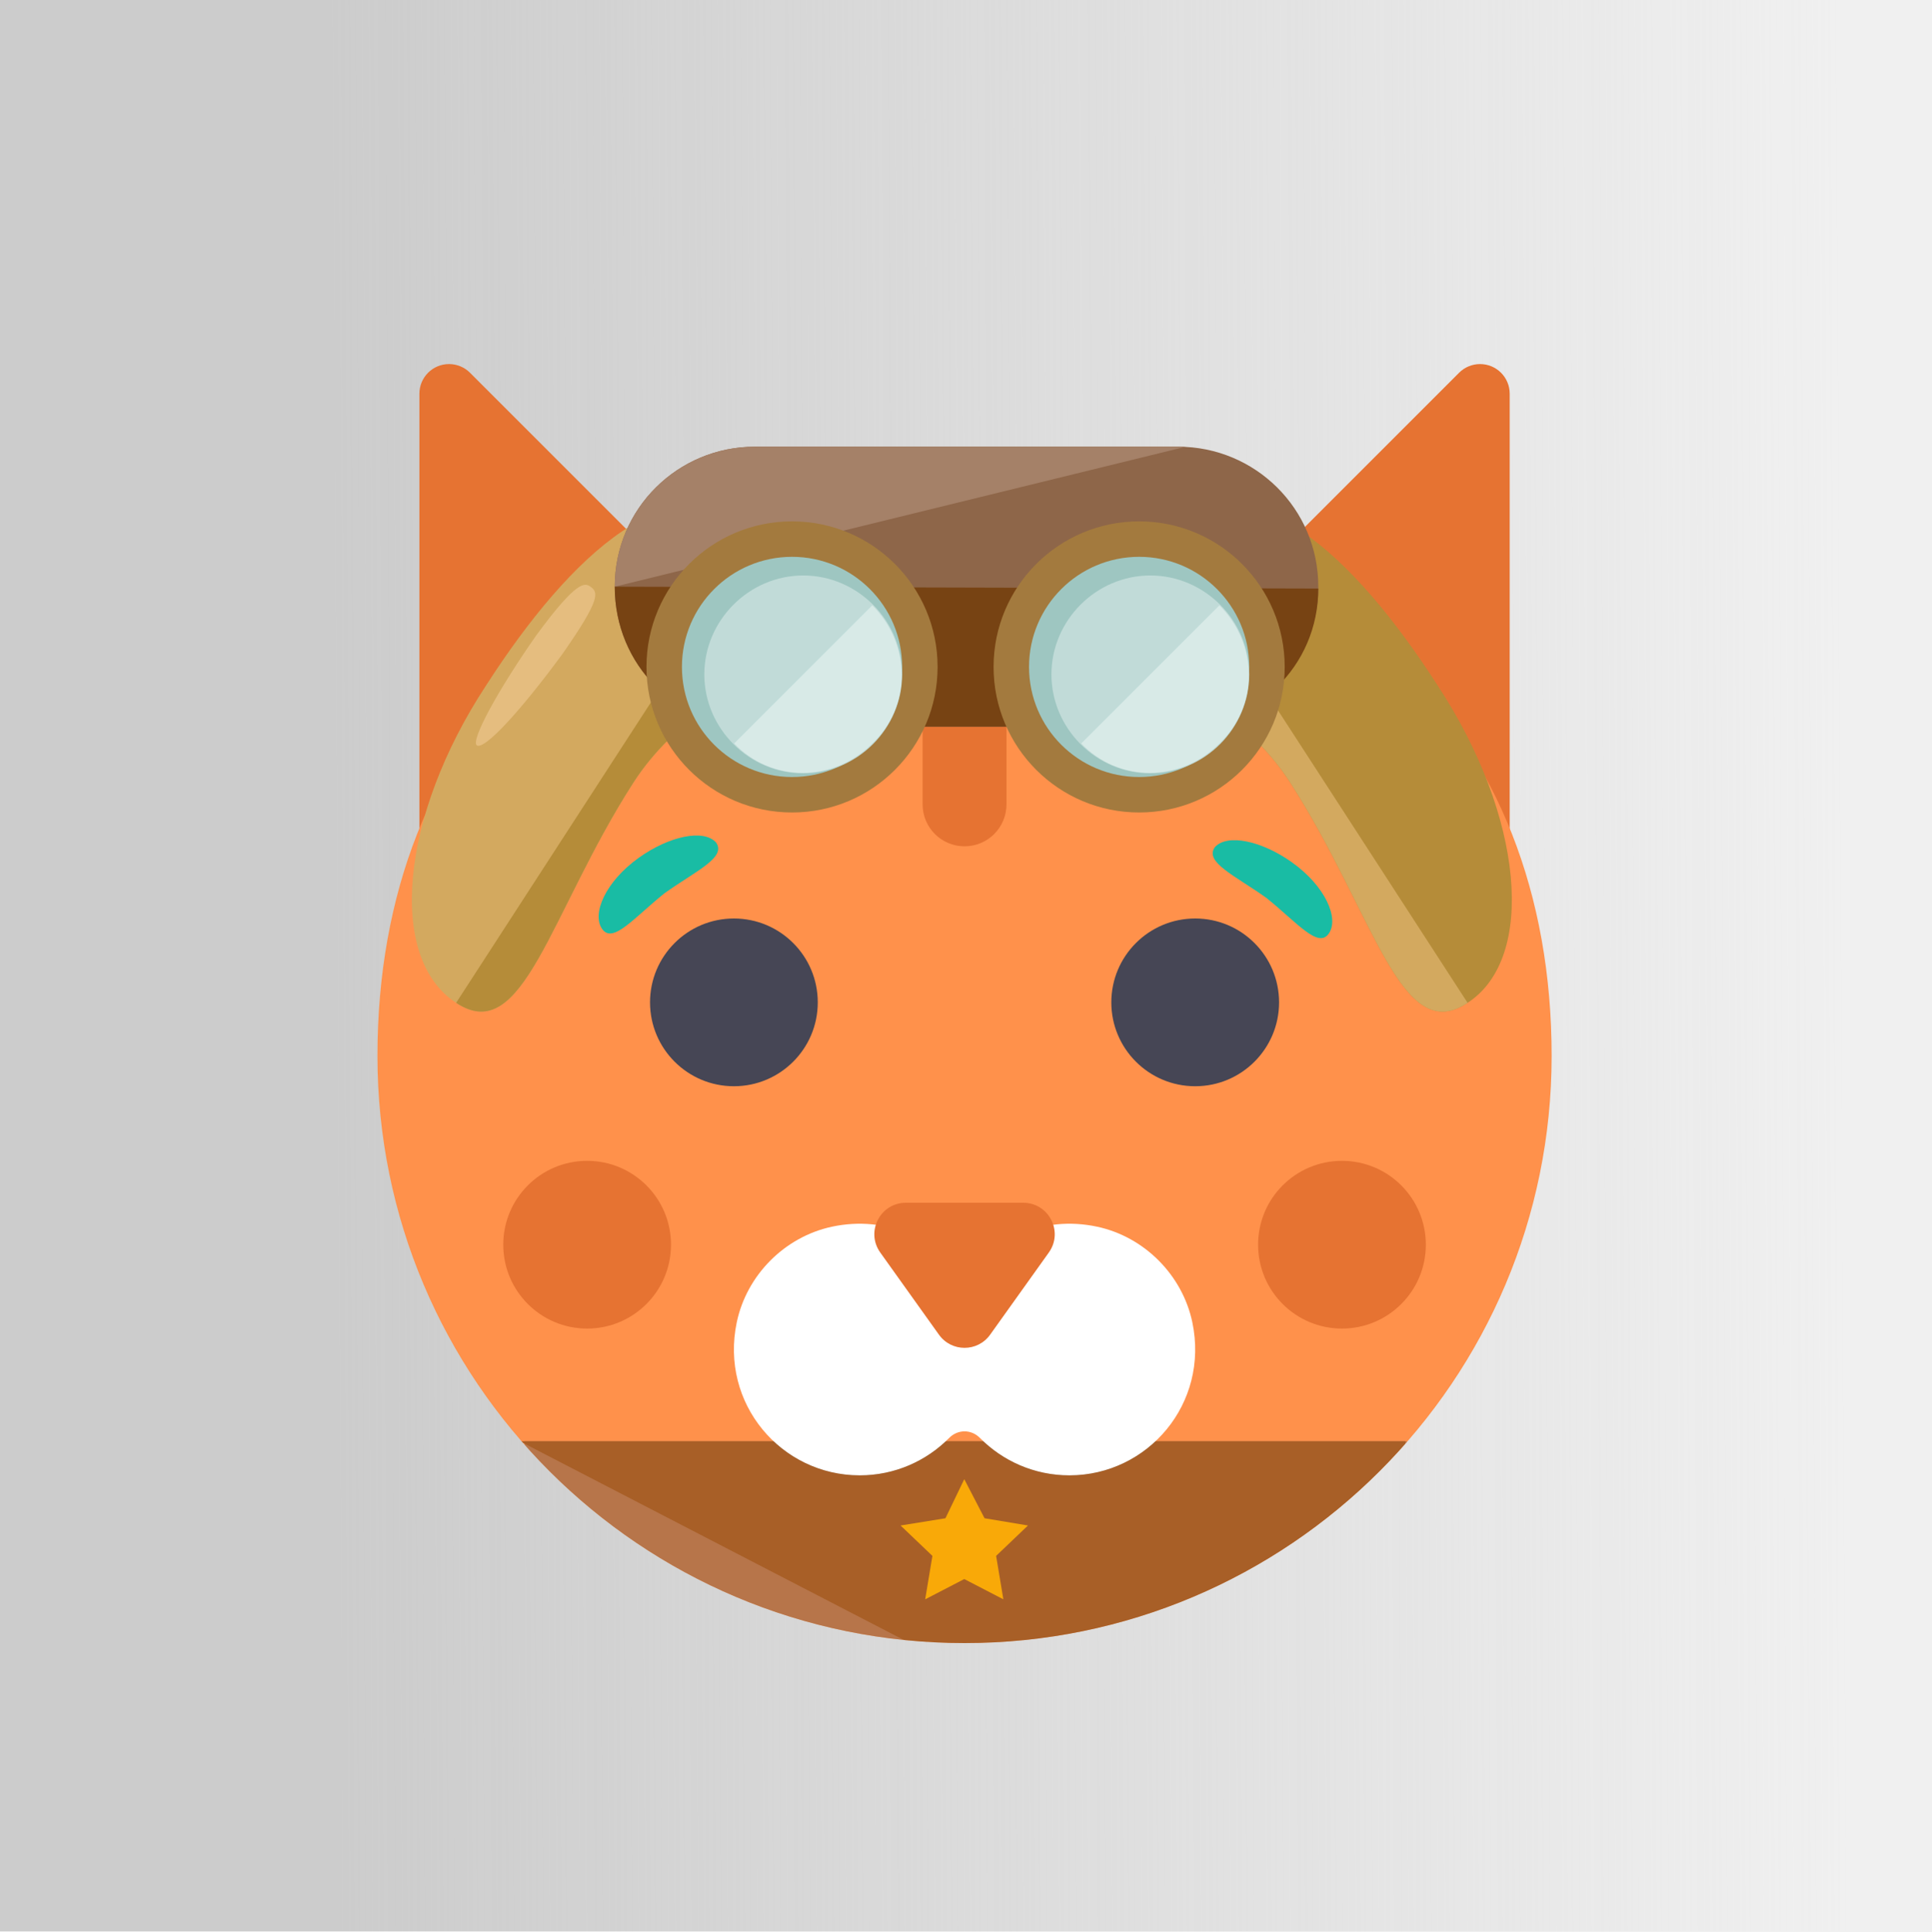
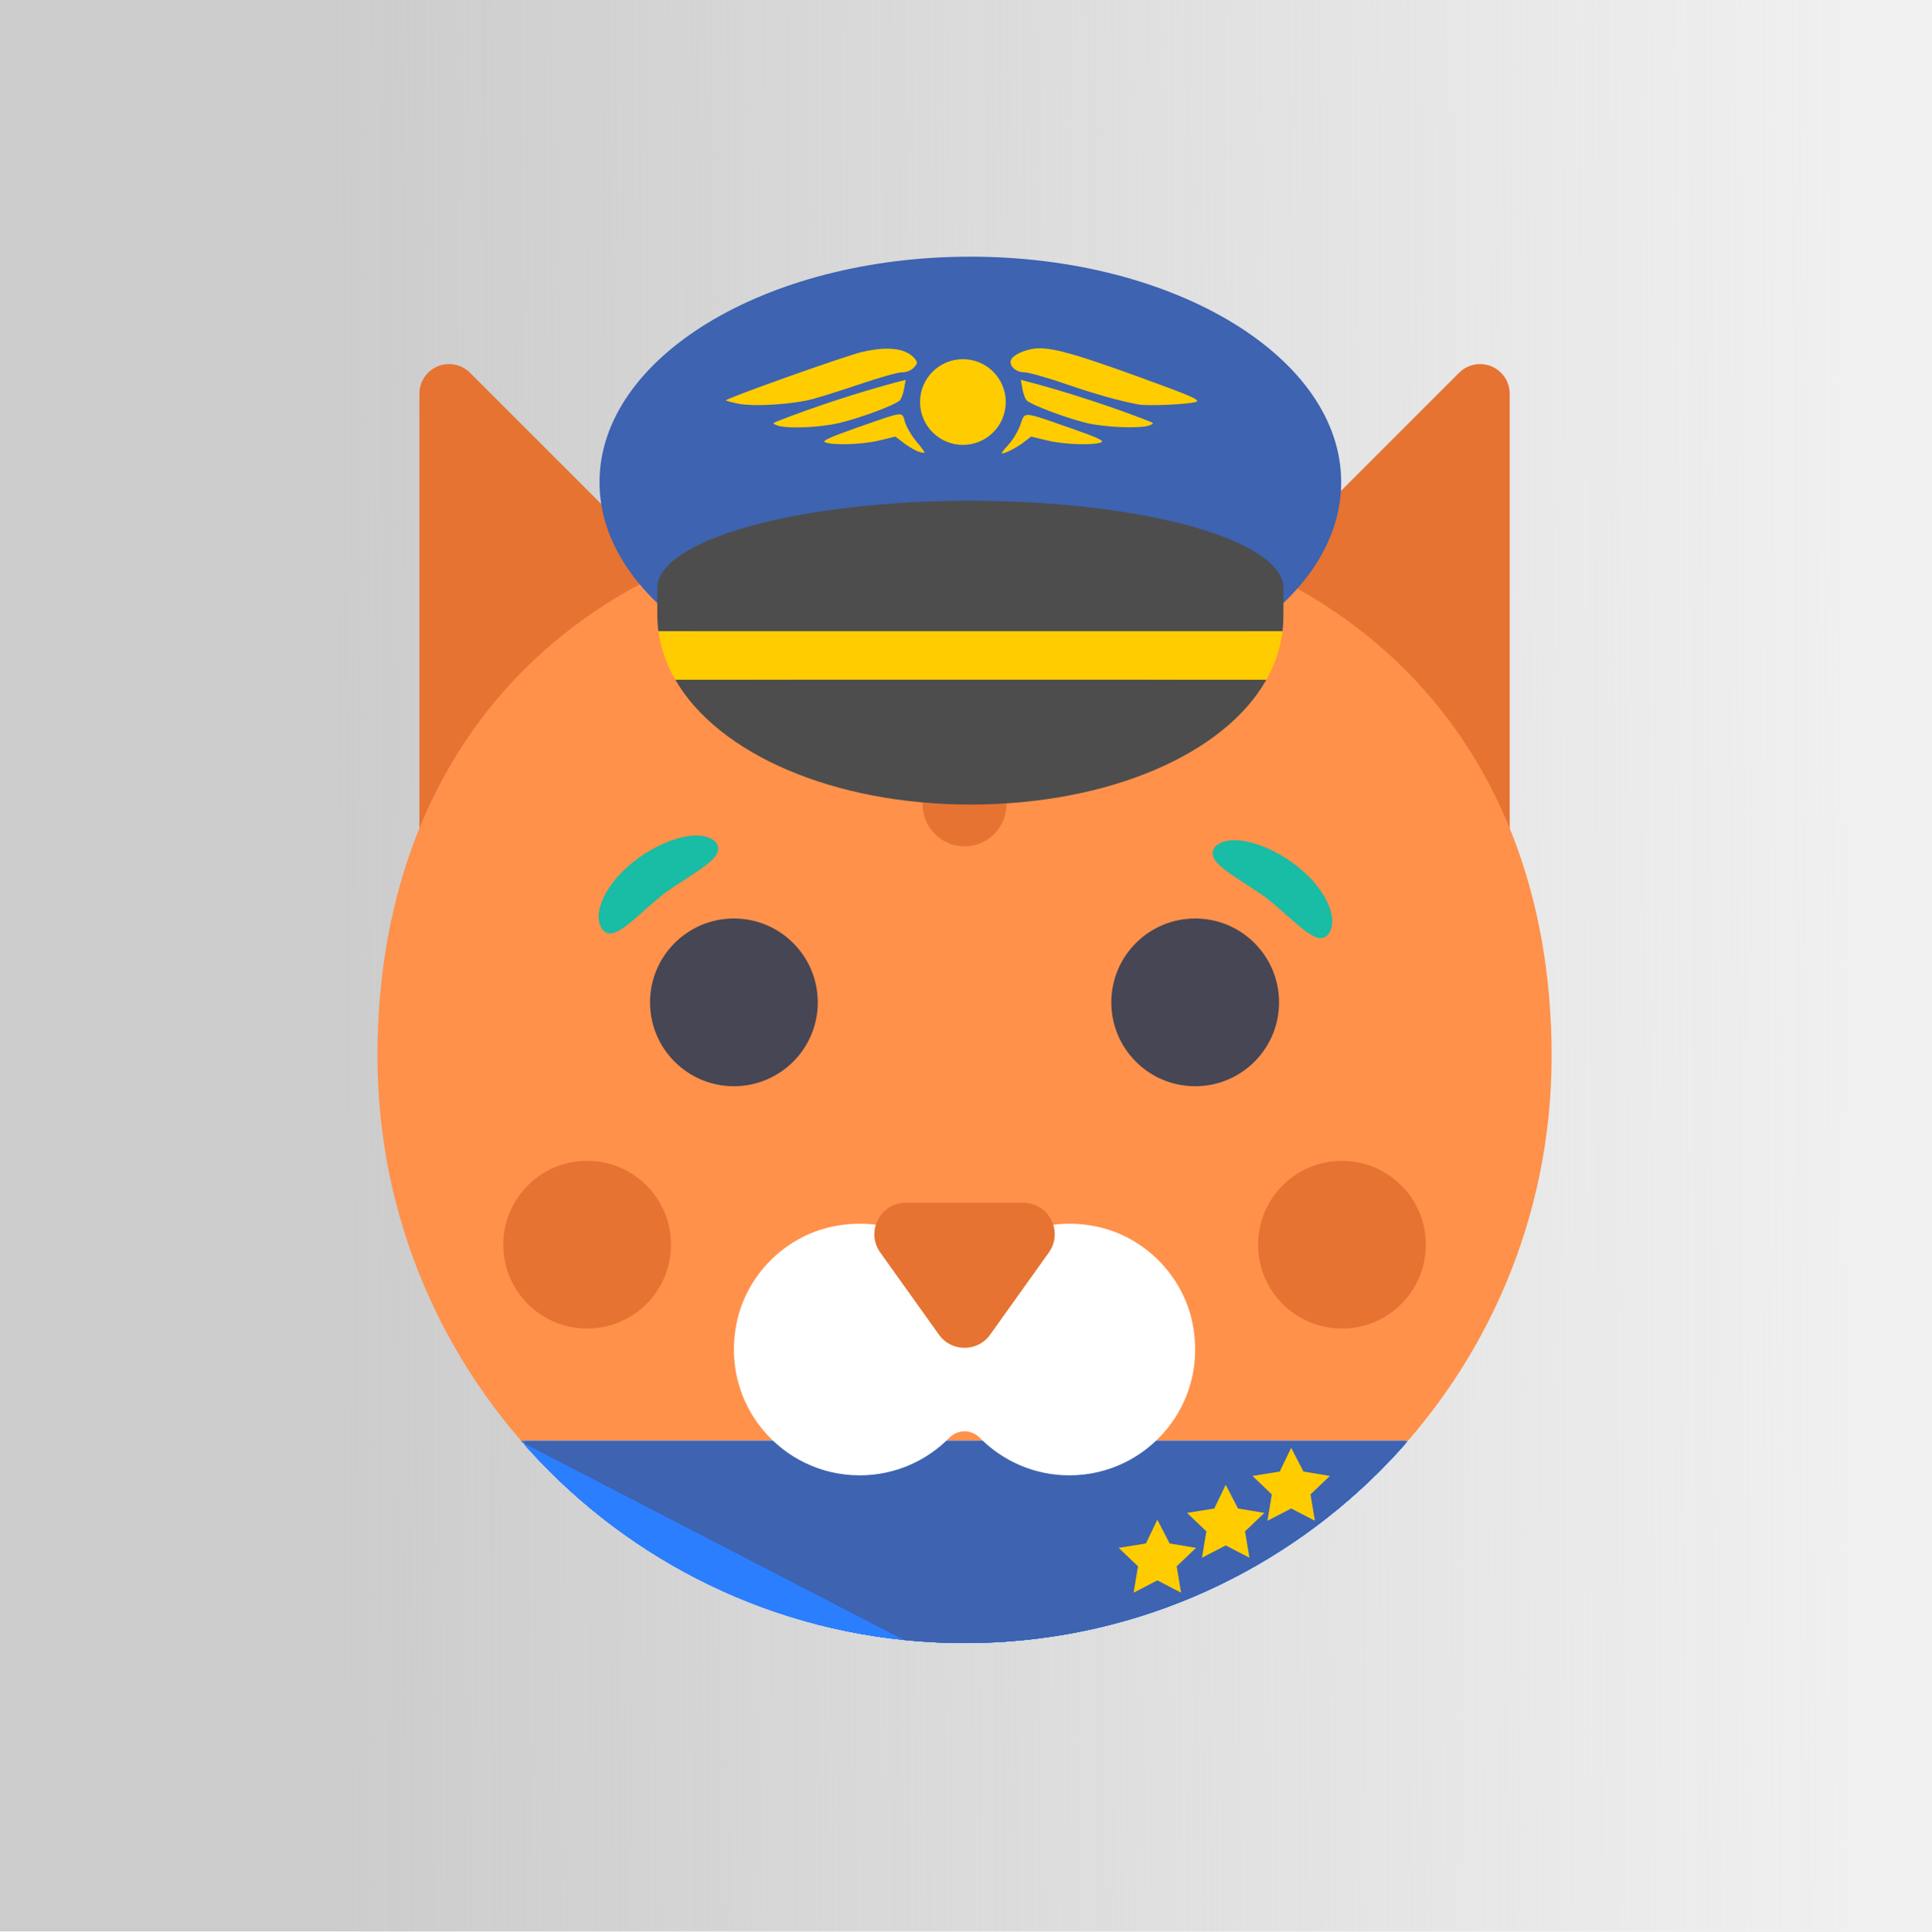
<svg xmlns="http://www.w3.org/2000/svg" xmlns:xlink="http://www.w3.org/1999/xlink" version="1.1" id="Layer_1" x="0px" y="0px" viewBox="0 0 580 580" xml:space="preserve" width="580" height="580">
  <defs id="defs4245">
    <linearGradient id="linearGradient5036">
      <stop style="stop-color:#cccccc;stop-opacity:1;" offset="0" id="stop5032" />
      <stop style="stop-color:#cccccc;stop-opacity:0;" offset="1" id="stop5034" />
    </linearGradient>
    <mask maskUnits="userSpaceOnUse" id="mask4664">
      <g transform="matrix(1.018811,0,0,1.488143,-12.0055,-256.0542)" id="g4726">
        <g id="g4670">
          <path style="fill:#e67332" d="M 37.77,235.016 V 11.87 C 37.77,5.314 43.085,0 49.641,0 v 0 c 3.149,0 6.167,1.251 8.393,3.477 l 101.441,101.441 z" id="path4666" />
          <path style="fill:#e67332" d="M 474.229,235.016 V 11.87 C 474.229,5.314 468.914,0 462.359,0 v 0 c -3.149,0 -6.167,1.251 -8.393,3.477 L 352.525,104.918 Z" id="path4668" />
        </g>
        <path style="fill:#ff914b" d="M 491.016,276.984 C 491.016,406.78 385.796,512 256,512 126.204,512 20.984,406.779 20.984,276.984 20.984,147.189 107.662,58.754 256,58.754 c 148.338,0 235.016,88.433 235.016,218.23 z" id="path4672" />
        <path style="fill:#ffffff" d="m 309.115,345.328 c -21.997,-4.719 -42.222,4.946 -53.115,21.348 -10.893,-16.402 -31.118,-26.067 -53.115,-21.348 -18.884,4.051 -34.105,19.356 -38.068,38.258 -6.831,32.576 17.841,61.266 49.216,61.266 14.021,0 26.694,-5.736 35.821,-14.984 3.452,-3.498 8.839,-3.498 12.291,0 9.127,9.247 21.801,14.984 35.822,14.984 31.374,0 56.047,-28.69 49.216,-61.265 -3.965,-18.902 -19.185,-34.208 -38.068,-38.259 z" id="path4674" />
        <g id="g4688">
          <path style="fill:#e67332" d="m 222.257,355.646 23.497,32.896 c 5.021,7.03 15.469,7.03 20.49,0 l 23.497,-32.896 c 5.952,-8.333 -0.004,-19.908 -10.245,-19.908 h -46.995 c -10.239,0 -16.196,11.574 -10.244,19.908 z" id="path4676" />
          <path style="fill:#e67332" d="m 306.361,62.483 v 71.812 c 0,9.271 7.516,16.787 16.787,16.787 9.271,0 16.787,-7.516 16.787,-16.787 V 69.762 c -10.689,-3.037 -21.874,-5.487 -33.574,-7.279 z" id="path4678" />
          <path style="fill:#e67332" d="m 256,58.754 c -5.698,0 -11.272,0.175 -16.787,0.433 v 117.075 c 0,9.271 7.516,16.787 16.787,16.787 9.271,0 16.787,-7.516 16.787,-16.787 V 59.187 C 267.272,58.929 261.697,58.754 256,58.754 Z" id="path4680" />
          <path style="fill:#e67332" d="m 172.066,69.762 v 64.533 c 0,9.271 7.516,16.787 16.787,16.787 9.271,0 16.787,-7.516 16.787,-16.787 V 62.483 c -11.702,1.792 -22.887,4.242 -33.574,7.279 z" id="path4682" />
          <circle style="fill:#e67332" cx="104.918" cy="352.525" r="33.574" id="circle4684" />
          <circle style="fill:#e67332" cx="407.082" cy="352.525" r="33.574" id="circle4686" />
        </g>
        <g transform="translate(0,-13.07305)" id="g4694">
          <circle style="fill:#464655" cx="348.328" cy="268.59" r="33.574" id="circle4690" />
          <circle style="fill:#464655" cx="163.672" cy="268.59" r="33.574" id="circle4692" />
        </g>
        <g id="g4696" />
        <g id="g4698" />
        <g id="g4700" />
        <g id="g4702" />
        <g id="g4704" />
        <g id="g4706" />
        <g id="g4708" />
        <g id="g4710" />
        <g id="g4712" />
        <g id="g4714" />
        <g id="g4716" />
        <g id="g4718" />
        <g id="g4720" />
        <g id="g4722" />
        <g id="g4724" />
      </g>
    </mask>
    <linearGradient xlink:href="#linearGradient5036" id="linearGradient5038" x1="101.677" y1="516.602" x2="555.035" y2="514.209" gradientUnits="userSpaceOnUse" />
+     <filter style="color-interpolation-filters:sRGB;" id="filter5197">
+       <feConvolveMatrix order="3 3" kernelMatrix="0 -0.15 0 -0.15 1.6 -0.15 0 -0.15 0" divisor="1" in="SourceGraphic" targetX="1" targetY="1" id="feConvolveMatrix5199" result="fbSourceGraphic" />
+       <feColorMatrix result="fbSourceGraphicAlpha" in="fbSourceGraphic" values="0 0 0 -1 0 0 0 0 -1 0 0 0 0 -1 0 0 0 0 1 0" id="feColorMatrix5213" />
+       <feColorMatrix id="feColorMatrix5215" values="0.3 0 0 0 0 0 0.3 0 0 0 0 0 0.3 0 0 0 0 0 1 0" in="fbSourceGraphic" result="fbSourceGraphic" />
+       <feColorMatrix result="fbSourceGraphicAlpha" in="fbSourceGraphic" values="0 0 0 -1 0 0 0 0 -1 0 0 0 0 -1 0 0 0 0 1 0" id="feColorMatrix5237" />
+       <feConvolveMatrix id="feConvolveMatrix5239" in="fbSourceGraphic" kernelMatrix="0 1 0 1 -4 1 0 1 0" order="3 3" bias="0" divisor="0.019" targetX="1" targetY="1" preserveAlpha="true" result="convolve" />
+     </filter>
+     <clipPath clipPathUnits="userSpaceOnUse" id="clipPath5309">
+       <path style="fill:#0055d4;stroke-width:0.776" d="m 289.1,501.673 c 79.515,0 131.611,-31.286 132.982,-68.829 l -265.965,0" id="path5311" />
+     </clipPath>
  </defs>
  <rect id="rect5030" width="580" height="580" x="0" y="2.6645353e-14" style="fill:url(#linearGradient5038);stroke-width:0.99;fill-opacity:1" />
-   <g id="g4999" transform="matrix(0.7005707,0,0,0.7005707,115.1299,162.1841)">
-     <g transform="matrix(1.070906,0,0,1.070906,-24.99771,-75.43256)" id="g4401">
-       <path id="path4397" d="M 37.77,235.016 V 11.87 C 37.77,5.314 43.085,0 49.641,0 v 0 c 3.149,0 6.167,1.251 8.393,3.477 l 101.441,101.441 z" style="fill:#e67332" />
-       <path id="path4399" d="M 474.229,235.016 V 11.87 C 474.229,5.314 468.914,0 462.359,0 v 0 c -3.149,0 -6.167,1.251 -8.393,3.477 L 352.525,104.918 Z" style="fill:#e67332" />
+   <g id="g4401" transform="matrix(0.7502451,0,0,0.7502451,97.61722,109.3382)">
+     <path style="fill:#e67332" d="m 37.77,235.016 0,-223.146 C 37.77,5.314 43.085,0 49.641,0 l 0,0 c 3.149,0 6.167,1.251 8.393,3.477 l 101.441,101.441 z" id="path4397" />
+     <path style="fill:#e67332" d="m 474.229,235.016 0,-223.146 C 474.229,5.314 468.914,0 462.359,0 l 0,0 c -3.149,0 -6.167,1.251 -8.393,3.477 L 352.525,104.918 Z" id="path4399" />
+   </g>
+   <path style="fill:#ff914b;stroke-width:1.071" d="m 466,317.144 c 0,97.379 -78.941,176.32 -176.32,176.32 -97.379,0 -176.32,-78.942 -176.32,-176.32 0,-97.378 65.03,-163.726 176.32,-163.726 111.29,0 176.32,66.346 176.32,163.726 z" id="path4403" />
+   <g id="g5506" style="fill:#2a7fff" transform="translate(0,-89.527)">
+     <g style="opacity:1;fill:#2a7fff;fill-opacity:1" id="g5072" transform="matrix(0.7363932,0,0,0.5041485,106.458,327.9542)" mask="url(#mask4664)">
+       <path id="path5074" d="m 69.298,385.634 c 1.862,74.468 71.986,136.526 179.965,136.526 107.979,0 178.104,-62.057 179.965,-136.526 z" style="fill:#2a7fff;fill-opacity:1;stroke-width:0.776" />
+       <path id="path5076" d="m 248.022,522.159 c 107.979,0 178.724,-62.057 180.586,-136.526 l -361.172,0" style="fill:#2a7fff;fill-opacity:1;stroke-width:0.776" />
    </g>
-     <path id="path4403" d="m 500.834,221.191 c 0,138.999 -112.681,251.68 -251.68,251.68 -138.999,0 -251.68,-112.682 -251.68,-251.68 0,-138.998 92.824,-233.704 251.68,-233.704 158.856,0 251.68,94.703 251.68,233.704 z" style="fill:#ff914b;stroke-width:1.071" />
-     <g mask="url(#mask4664)" transform="matrix(1.051133,0,0,0.7196255,-12.37833,108.8306)" id="g4600">
-       <path style="fill:#8e6649;stroke-width:0.776" d="m 69.298,385.634 c 1.862,74.468 71.986,136.526 179.965,136.526 107.979,0 178.104,-62.057 179.965,-136.526 z" id="path4162" />
-       <path style="fill:#774313;stroke-width:0.776" d="m 248.022,522.159 c 107.979,0 178.724,-62.057 180.586,-136.526 H 67.436" id="path4164" />
+     <g mask="url(#mask4664)" transform="matrix(0.7363932,0,0,0.5041485,106.458,327.9542)" id="g5440" style="opacity:1;fill:#2a7fff;fill-opacity:1">
+       <path style="fill:#2a7fff;fill-opacity:1;stroke-width:0.776" d="m 69.298,385.634 c 1.862,74.468 71.986,136.526 179.965,136.526 107.979,0 178.104,-62.057 179.965,-136.526 z" id="path5442" />
+       <path style="fill:#2a7fff;fill-opacity:1;stroke-width:0.776" d="m 248.022,522.159 c 107.979,0 178.724,-62.057 180.586,-136.526 l -361.172,0" id="path5444" />
    </g>
-     <path id="path4405" d="m 306.035,294.381 c -23.557,-5.054 -45.216,5.297 -56.881,22.862 -11.665,-17.565 -33.324,-27.915 -56.881,-22.862 -20.223,4.338 -36.523,20.728 -40.767,40.971 -7.315,34.886 19.106,65.61 52.706,65.61 15.015,0 28.587,-6.143 38.361,-16.046 3.697,-3.746 9.466,-3.746 13.162,0 9.774,9.903 23.347,16.046 38.362,16.046 33.599,0 60.021,-30.724 52.706,-65.609 -4.246,-20.242 -20.545,-36.634 -40.767,-40.972 z" style="fill:#ffffff;stroke-width:1.071" />
-     <g transform="matrix(1.070906,0,0,1.070906,-24.99771,-75.43256)" id="g4419">
-       <path id="path4407" d="m 222.257,355.646 23.497,32.896 c 5.021,7.03 15.469,7.03 20.49,0 l 23.497,-32.896 c 5.952,-8.333 -0.004,-19.908 -10.245,-19.908 h -46.995 c -10.239,0 -16.196,11.574 -10.244,19.908 z" style="fill:#e67332" />
-       <path id="path4409" d="m 306.361,62.483 v 71.812 c 0,9.271 7.516,16.787 16.787,16.787 9.271,0 16.787,-7.516 16.787,-16.787 V 69.762 c -10.689,-3.037 -21.874,-5.487 -33.574,-7.279 z" style="fill:#e67332" />
-       <path id="path4411" d="m 256,58.754 c -5.698,0 -11.272,0.175 -16.787,0.433 v 117.075 c 0,9.271 7.516,16.787 16.787,16.787 9.271,0 16.787,-7.516 16.787,-16.787 V 59.187 C 267.272,58.929 261.697,58.754 256,58.754 Z" style="fill:#e67332" />
-       <path id="path4413" d="m 172.066,69.762 v 64.533 c 0,9.271 7.516,16.787 16.787,16.787 9.271,0 16.787,-7.516 16.787,-16.787 V 62.483 c -11.702,1.792 -22.887,4.242 -33.574,7.279 z" style="fill:#e67332" />
-       <circle id="circle4415" r="33.574" cy="352.525" cx="104.918" style="fill:#e67332" />
-       <circle id="circle4417" r="33.574" cy="352.525" cx="407.082" style="fill:#e67332" />
+     <g style="opacity:1;fill:#2a7fff;fill-opacity:1" id="g5446" transform="matrix(0.7363932,0,0,0.5041485,106.458,327.9542)" mask="url(#mask4664)">
+       <path id="path5448" d="m 69.298,385.634 c 1.862,74.468 71.986,136.526 179.965,136.526 107.979,0 178.104,-62.057 179.965,-136.526 z" style="fill:#2a7fff;fill-opacity:1;stroke-width:0.776" />
+       <path id="path5450" d="m 248.022,522.159 c 107.979,0 178.724,-62.057 180.586,-136.526 l -361.172,0" style="fill:#2a7fff;fill-opacity:1;stroke-width:0.776" />
    </g>
-     <g id="g4425" transform="matrix(1.070906,0,0,1.070906,-24.99771,-89.43256)">
-       <circle id="circle4421" r="33.574" cy="268.59" cx="348.328" style="fill:#464655" />
-       <circle id="circle4423" r="33.574" cy="268.59" cx="163.672" style="fill:#464655" />
+     <g mask="url(#mask4664)" transform="matrix(0.7363932,0,0,0.5041485,106.458,327.9542)" id="g5452" style="opacity:1;fill:#2a7fff;fill-opacity:1">
+       <path style="fill:#2a7fff;fill-opacity:1;stroke-width:0.776" d="m 69.298,385.634 c 1.862,74.468 71.986,136.526 179.965,136.526 107.979,0 178.104,-62.057 179.965,-136.526 z" id="path5454" />
+       <path style="fill:#2a7fff;fill-opacity:1;stroke-width:0.776" d="m 248.022,522.159 c 107.979,0 178.724,-62.057 180.586,-136.526 l -361.172,0" id="path5456" />
    </g>
-     <g transform="matrix(1.070906,0,0,1.070906,-24.99771,-75.43256)" id="g4427" />
-     <g transform="matrix(1.070906,0,0,1.070906,-24.99771,-75.43256)" id="g4429" />
-     <g transform="matrix(1.070906,0,0,1.070906,-24.99771,-75.43256)" id="g4431" />
-     <g transform="matrix(1.070906,0,0,1.070906,-24.99771,-75.43256)" id="g4433" />
-     <g transform="matrix(1.070906,0,0,1.070906,-24.99771,-75.43256)" id="g4435" />
-     <g transform="matrix(1.070906,0,0,1.070906,-24.99771,-75.43256)" id="g4437" />
-     <g transform="matrix(1.070906,0,0,1.070906,-24.99771,-75.43256)" id="g4439" />
-     <g transform="matrix(1.070906,0,0,1.070906,-24.99771,-75.43256)" id="g4441" />
-     <g transform="matrix(1.070906,0,0,1.070906,-24.99771,-75.43256)" id="g4443" />
-     <g transform="matrix(1.070906,0,0,1.070906,-24.99771,-75.43256)" id="g4445" />
-     <g transform="matrix(1.070906,0,0,1.070906,-24.99771,-75.43256)" id="g4447" />
-     <g transform="matrix(1.070906,0,0,1.070906,-24.99771,-75.43256)" id="g4449" />
-     <g transform="matrix(1.070906,0,0,1.070906,-24.99771,-75.43256)" id="g4451" />
-     <g transform="matrix(1.070906,0,0,1.070906,-24.99771,-75.43256)" id="g4453" />
-     <g transform="matrix(1.070906,0,0,1.070906,-24.99771,-75.43256)" id="g4455" />
-     <polygon transform="matrix(0.7757132,0,0,0.7757132,55.41742,102.2472)" id="polygon4188" points="271.2,453.6 249.6,442.4 228,453.6 232,429.6 214.4,412.8 239.2,408.8 249.6,387.2 260.8,408.8 284.8,412.8 267.2,429.6 " style="fill:#f9a908" />
-     <g id="g5009" transform="translate(6)">
-       <path id="path4106" d="m 350.468,131.646 c -4.583,6.443 8.411,12.048 22.104,21.788 13.119,10.545 22.103,21.787 26.687,15.344 4.583,-6.443 -1.304,-20.334 -15.801,-30.647 -12.887,-9.167 -27.6,-12.355 -32.989,-6.484 z" style="fill:#19bca4;stroke-width:1.235" />
-       <path style="fill:#19bca4;stroke-width:1.235" d="m 136.615,129.646 c 4.583,6.443 -8.411,12.048 -22.104,21.788 -13.119,10.545 -22.103,21.787 -26.687,15.344 -4.583,-6.443 1.304,-20.334 15.801,-30.647 12.887,-9.167 27.6,-12.355 32.989,-6.484 z" id="path4576" />
+     <g style="opacity:1;fill:#2a7fff;fill-opacity:1" id="g5458" transform="matrix(0.7363932,0,0,0.5041485,106.458,327.9542)" mask="url(#mask4664)">
+       <path id="path5460" d="m 69.298,385.634 c 1.862,74.468 71.986,136.526 179.965,136.526 107.979,0 178.104,-62.057 179.965,-136.526 z" style="fill:#2a7fff;fill-opacity:1;stroke-width:0.776" />
+       <path id="path5462" d="m 248.022,522.159 c 107.979,0 178.724,-62.057 180.586,-136.526 l -361.172,0" style="fill:#2a7fff;fill-opacity:1;stroke-width:0.776" />
    </g>
-     <circle style="fill:#f9a908" cx="42.4" cy="113.6" r="8.8" id="circle4148" />
-     <circle style="fill:#f9a908" cx="66.4" cy="86.4" r="4" id="circle4150" />
-     <circle style="fill:#f9a908" cx="457.6" cy="132" r="1.6" id="circle4152" />
-     <circle style="fill:#f9a908" cx="451.2" cy="109.6" r="6.4" id="circle4154" />
-     <circle style="fill:#f9a908" cx="471.2" cy="113.6" r="4" id="circle4156" />
-     <circle style="fill:#f9a908" cx="51.2" cy="136" r="4" id="circle4158" />
-     <path id="path4172" d="M 107.2,104 C 71.2,160 60,217.6 31.2,198.4 1.6,179.2 7.2,118.4 44,62.4 80,6.4 124.8,-36 162.4,-4.8 224,47.2 143.2,48 107.2,104 Z" style="fill:#d3a95f" />
-     <path style="fill:#b58c39" d="M 162.4,-4 C 224,47.2 143.2,48 107.2,104 71.2,160 60,217.6 31.2,198.4" id="path4174" />
-     <path style="fill:#b58c39" d="m 388.8,104 c 36,56 47.2,113.6 76,94.4 29.6,-19.2 24,-80 -12.8,-136 C 416,6.4 371.2,-36 333.6,-4.8 272,47.2 352.8,48 388.8,104 Z" id="path4176" />
-     <path id="path4180" d="m 333.6,-4 c -61.6,51.2 19.2,52 55.2,108 36,56 47.2,113.6 76,94.4" style="fill:#d3a95f" />
-     <path id="path4182" d="m 400.8,20 c 0,33.6 -27.2,60 -60,60 H 159.2 c -33.6,0 -60,-26.4 -60,-60 v 0 c 0,-33.6 27.2,-60 60,-60 h 181.6 c 32.8,0 60,26.4 60,60 z" style="fill:#8e6649" />
-     <path id="path4184" d="m 99.2,20 v 0 c 0,-33.6 27.2,-60 60,-60 H 344" style="fill:#a58168" />
-     <path id="path4186" d="m 400.8,20.8 v 0 c 0,33.6 -27.2,59.2 -60,59.2 H 159.2 c -33.6,0 -60,-26.4 -60,-60 v 0" style="fill:#774313" />
-     <circle id="circle4190" r="62.4" cy="54.4" cx="175.2" style="fill:#a37a3e" />
-     <circle id="circle4192" r="47.2" cy="54.4" cx="175.2" style="fill:#9ec6c1" />
-     <path id="path4194" d="m 222.4,57.6 c 0,23.2 -19.2,42.4 -42.4,42.4 -23.2,0 -42.4,-19.2 -42.4,-42.4 0,-23.2 19.2,-42.4 42.4,-42.4 23.2,0 42.4,19.2 42.4,42.4 z" style="fill:#c1dbd8" />
-     <path id="path4196" d="m 209.6,28 c 16.8,16.8 16.8,43.2 0,59.2 -16.8,16.8 -43.2,16.8 -59.2,0" style="fill:#d8eae7" />
-     <circle id="circle4198" r="62.4" cy="54.4" cx="324" style="fill:#a37a3e" />
-     <circle id="circle4200" r="47.2" cy="54.4" cx="324" style="fill:#9ec6c1" />
-     <path id="path4202" d="m 371.2,57.6 c 0,23.2 -19.2,42.4 -42.4,42.4 -23.2,0 -42.4,-19.2 -42.4,-42.4 0,-23.2 19.2,-42.4 42.4,-42.4 23.2,0 42.4,19.2 42.4,42.4 z" style="fill:#c1dbd8" />
-     <path id="path4204" d="m 358.4,28 c 16.8,16.8 16.8,43.2 0,59.2 -16.8,16.8 -43.2,16.8 -59.2,0" style="fill:#d8eae7" />
-     <path id="path4210" d="M 65.6,40.8 C 48.8,64.8 37.6,85.6 40,88 43.2,90.4 59.2,72.8 76.8,48.8 93.6,24.8 92,22.4 88.8,20 86.4,18.4 83.2,16.8 65.6,40.8 Z" style="fill:#e5bd7f" />
+     <g mask="url(#mask4664)" transform="matrix(0.7363932,0,0,0.5041485,106.458,327.9542)" id="g5464" style="opacity:1;fill:#2a7fff;fill-opacity:1">
+       <path style="fill:#2a7fff;fill-opacity:1;stroke-width:0.776" d="m 69.298,385.634 c 1.862,74.468 71.986,136.526 179.965,136.526 107.979,0 178.104,-62.057 179.965,-136.526 z" id="path5466" />
+       <path style="fill:#2a7fff;fill-opacity:1;stroke-width:0.776" d="m 248.022,522.159 c 107.979,0 178.724,-62.057 180.586,-136.526 l -361.172,0" id="path5468" />
+     </g>
+     <g style="opacity:1;fill:#2a7fff;fill-opacity:1" id="g5470" transform="matrix(0.7363932,0,0,0.5041485,106.458,327.9542)" mask="url(#mask4664)">
+       <path id="path5472" d="m 69.298,385.634 c 1.862,74.468 71.986,136.526 179.965,136.526 107.979,0 178.104,-62.057 179.965,-136.526 z" style="fill:#2a7fff;fill-opacity:1;stroke-width:0.776" />
+       <path id="path5474" d="m 248.022,522.159 c 107.979,0 178.724,-62.057 180.586,-136.526 l -361.172,0" style="fill:#2a7fff;fill-opacity:1;stroke-width:0.776" />
+     </g>
+     <g mask="url(#mask4664)" transform="matrix(0.7363932,0,0,0.5041485,106.458,327.9542)" id="g5476" style="opacity:1;fill:#2a7fff;fill-opacity:1">
+       <path style="fill:#2a7fff;fill-opacity:1;stroke-width:0.776" d="m 69.298,385.634 c 1.862,74.468 71.986,136.526 179.965,136.526 107.979,0 178.104,-62.057 179.965,-136.526 z" id="path5478" />
+       <path style="fill:#2a7fff;fill-opacity:1;stroke-width:0.776" d="m 248.022,522.159 c 107.979,0 178.724,-62.057 180.586,-136.526 l -361.172,0" id="path5480" />
+     </g>
+     <g style="opacity:1;fill:#2a7fff;fill-opacity:1" id="g5482" transform="matrix(0.7363932,0,0,0.5041485,106.458,327.9542)" mask="url(#mask4664)">
+       <path id="path5484" d="m 69.298,385.634 c 1.862,74.468 71.986,136.526 179.965,136.526 107.979,0 178.104,-62.057 179.965,-136.526 z" style="fill:#2a7fff;fill-opacity:1;stroke-width:0.776" />
+       <path id="path5486" d="m 248.022,522.159 c 107.979,0 178.724,-62.057 180.586,-136.526 l -361.172,0" style="fill:#2a7fff;fill-opacity:1;stroke-width:0.776" />
+     </g>
+   </g>
+   <path style="fill:#3d63b1;stroke-width:0.776;fill-opacity:1" clip-path="url(#clipPath5309)" d="M 157.488 432.844 C 157.501 433.188 157.528 433.532 157.549 433.875 C 189.854 470.415 237.072 493.463 289.68 493.463 C 342.675 493.463 390.204 470.078 422.525 433.07 C 422.529 432.995 422.536 432.919 422.539 432.844 L 157.488 432.844 z " id="path4162" />
+   <path style="fill:#ffffff;stroke-width:1.071" d="m 329.529,368.419 c -16.503,-3.54 -31.677,3.711 -39.849,16.016 -8.172,-12.306 -23.346,-19.557 -39.849,-16.016 -14.168,3.039 -25.587,14.522 -28.56,28.703 -5.125,24.44 13.385,45.965 36.924,45.965 10.519,0 20.027,-4.303 26.875,-11.242 2.59,-2.624 6.631,-2.624 9.221,0 6.847,6.938 16.356,11.242 26.875,11.242 23.538,0 42.049,-21.525 36.924,-45.964 -2.975,-14.181 -14.393,-25.664 -28.56,-28.704 z" id="path4405" />
+   <g id="g4419" transform="matrix(0.7502451,0,0,0.7502451,97.61722,109.3382)">
+     <path style="fill:#e67332" d="m 222.257,355.646 23.497,32.896 c 5.021,7.03 15.469,7.03 20.49,0 l 23.497,-32.896 c 5.952,-8.333 -0.004,-19.908 -10.245,-19.908 l -46.995,0 c -10.239,0 -16.196,11.574 -10.244,19.908 z" id="path4407" />
+     <path style="fill:#e67332" d="m 306.361,62.483 0,71.812 c 0,9.271 7.516,16.787 16.787,16.787 9.271,0 16.787,-7.516 16.787,-16.787 l 0,-64.533 c -10.689,-3.037 -21.874,-5.487 -33.574,-7.279 z" id="path4409" />
+     <path style="fill:#e67332" d="m 256,58.754 c -5.698,0 -11.272,0.175 -16.787,0.433 l 0,117.075 c 0,9.271 7.516,16.787 16.787,16.787 9.271,0 16.787,-7.516 16.787,-16.787 l 0,-117.075 C 267.272,58.929 261.697,58.754 256,58.754 Z" id="path4411" />
+     <path style="fill:#e67332" d="m 172.066,69.762 0,64.533 c 0,9.271 7.516,16.787 16.787,16.787 9.271,0 16.787,-7.516 16.787,-16.787 l 0,-71.812 c -11.702,1.792 -22.887,4.242 -33.574,7.279 z" id="path4413" />
+     <circle style="fill:#e67332" cx="104.918" cy="352.525" r="33.574" id="circle4415" />
+     <circle style="fill:#e67332" cx="407.082" cy="352.525" r="33.574" id="circle4417" />
+   </g>
+   <g transform="matrix(0.7502451,0,0,0.7502451,97.61722,99.53022)" id="g4425">
+     <circle style="fill:#464655" cx="348.328" cy="268.59" r="33.574" id="circle4421" />
+     <circle style="fill:#464655" cx="163.672" cy="268.59" r="33.574" id="circle4423" />
+   </g>
+   <g id="g4427" transform="matrix(0.7502451,0,0,0.7502451,97.61722,109.3382)" />
+   <g id="g4429" transform="matrix(0.7502451,0,0,0.7502451,97.61722,109.3382)" />
+   <g id="g4431" transform="matrix(0.7502451,0,0,0.7502451,97.61722,109.3382)" />
+   <g id="g4433" transform="matrix(0.7502451,0,0,0.7502451,97.61722,109.3382)" />
+   <g id="g4435" transform="matrix(0.7502451,0,0,0.7502451,97.61722,109.3382)" />
+   <g id="g4437" transform="matrix(0.7502451,0,0,0.7502451,97.61722,109.3382)" />
+   <g id="g4439" transform="matrix(0.7502451,0,0,0.7502451,97.61722,109.3382)" />
+   <g id="g4441" transform="matrix(0.7502451,0,0,0.7502451,97.61722,109.3382)" />
+   <g id="g4443" transform="matrix(0.7502451,0,0,0.7502451,97.61722,109.3382)" />
+   <g id="g4445" transform="matrix(0.7502451,0,0,0.7502451,97.61722,109.3382)" />
+   <g id="g4447" transform="matrix(0.7502451,0,0,0.7502451,97.61722,109.3382)" />
+   <g id="g4449" transform="matrix(0.7502451,0,0,0.7502451,97.61722,109.3382)" />
+   <g id="g4451" transform="matrix(0.7502451,0,0,0.7502451,97.61722,109.3382)" />
+   <g id="g4453" transform="matrix(0.7502451,0,0,0.7502451,97.61722,109.3382)" />
+   <g id="g4455" transform="matrix(0.7502451,0,0,0.7502451,97.61722,109.3382)" />
+   <g transform="matrix(0.7005707,0,0,0.7005707,119.3333,162.1841)" id="g5009">
+     <path style="fill:#19bca4;stroke-width:1.235" d="m 350.468,131.646 c -4.583,6.443 8.411,12.048 22.104,21.788 13.119,10.545 22.103,21.787 26.687,15.344 4.583,-6.443 -1.304,-20.334 -15.801,-30.647 -12.887,-9.167 -27.6,-12.355 -32.989,-6.484 z" id="path4106" />
+     <path id="path4576" d="m 136.615,129.646 c 4.583,6.443 -8.411,12.048 -22.104,21.788 -13.119,10.545 -22.103,21.787 -26.687,15.344 -4.583,-6.443 1.304,-20.334 15.801,-30.647 12.887,-9.167 27.6,-12.355 32.989,-6.484 z" style="fill:#19bca4;stroke-width:1.235" />
  </g>
  <g id="g4212" transform="translate(2.525831,95.41041)" />
  <g id="g4214" transform="translate(2.525831,95.41041)" />
  <g id="g4216" transform="translate(2.525831,95.41041)" />
  <g id="g4218" transform="translate(2.525831,95.41041)" />
  <g id="g4220" transform="translate(2.525831,95.41041)" />
  <g id="g4222" transform="translate(2.525831,95.41041)" />
  <g id="g4224" transform="translate(2.525831,95.41041)" />
  <g id="g4226" transform="translate(2.525831,95.41041)" />
  <g id="g4228" transform="translate(2.525831,95.41041)" />
  <g id="g4230" transform="translate(2.525831,95.41041)" />
  <g id="g4232" transform="translate(2.525831,95.41041)" />
  <g id="g4234" transform="translate(2.525831,95.41041)" />
  <g id="g4236" transform="translate(2.525831,95.41041)" />
  <g id="g4238" transform="translate(2.525831,95.41041)" />
  <g id="g4240" transform="translate(2.525831,95.41041)" />
+   <g id="g5274" transform="translate(127.1334,252.2488)">
+     <ellipse id="ellipse5092" ry="67.719" rx="111.372" cy="-107.445" cx="164.29" style="fill:#3d63b1;fill-opacity:1" />
+     <path id="path5094" d="m 258.312,-67.149 0,-8.395 c 0,-14.527 -42.095,-26.304 -94.022,-26.304 -51.927,0 -94.022,11.776 -94.022,26.304 l 0,7.835 c 0,1.703 0.12,3.382 0.343,5.037 l 187.435,0 c 0.176,-1.472 0.267,-2.965 0.267,-4.477 z" style="fill:#4d4d4d" />
+     <path id="path5096" d="m 164.29,-10.624 c 41.196,0 76.198,-14.957 88.909,-37.497 l -177.533,0 c 12.941,22.412 47.731,37.497 88.624,37.497 z" style="fill:#4d4d4d" />
+     <path id="path5098" d="m 70.611,-62.672 c 0.689,5.111 2.418,9.983 5.056,14.551 l 177.532,0 c 2.572,-4.561 4.234,-9.431 4.846,-14.551 l -187.434,0 z" style="fill:#ffcc00;fill-opacity:1" />
+     <g id="g5712" style="fill:#ffcc00;stroke:#000000;stroke-opacity:1;stroke-width:0;stroke-miterlimit:4;stroke-dasharray:none;fill-opacity:1">
+       <circle style="fill:#ffcc00;fill-opacity:1;stroke:#000000;stroke-width:0;stroke-miterlimit:4;stroke-dasharray:none;stroke-opacity:1" cx="162.052" cy="-131.51" r="12.872" id="circle5100" />
+       <path style="fill:#ffcc00;fill-opacity:1;stroke:#000000;stroke-opacity:1;stroke-width:0;stroke-miterlimit:4;stroke-dasharray:none" d="m 148.451,-116.72 c -0.981,-0.371 -2.887,-1.515 -4.235,-2.543 l -2.451,-1.869 -4.899,1.182 c -5.038,1.216 -13.729,1.503 -16.202,0.534 -1.036,-0.406 1.348,-1.509 9.261,-4.283 14.838,-5.202 13.758,-5.072 14.748,-1.765 0.459,1.533 2.019,4.17 3.465,5.86 1.446,1.69 2.51,3.181 2.363,3.315 -0.147,0.133 -1.07,-0.061 -2.051,-0.431 z m 25.264,0.508 c 0,-0.164 0.988,-1.375 2.195,-2.691 1.208,-1.316 2.743,-3.925 3.411,-5.798 1.441,-4.037 0.307,-4.119 15.295,1.105 7.743,2.699 10.067,3.774 9.031,4.18 -2.473,0.968 -11.164,0.682 -16.202,-0.534 l -4.899,-1.182 -2.432,1.855 c -2.295,1.75 -6.399,3.716 -6.399,3.065 z m -67.548,-8.306 c -1.374,-0.563 -1.356,-0.627 0.361,-1.302 10.494,-4.124 25.102,-8.898 35.603,-11.637 l 2.732,-0.713 -0.468,2.657 c -0.258,1.462 -0.837,3.041 -1.287,3.51 -1.291,1.344 -11.675,5.228 -18.093,6.766 -5.979,1.434 -16.155,1.821 -18.848,0.718 z m 92.8,-0.753 c -6.163,-1.517 -16.527,-5.444 -17.763,-6.731 -0.45,-0.469 -1.03,-2.049 -1.287,-3.51 l -0.468,-2.657 2.732,0.713 c 10.501,2.739 25.11,7.513 35.603,11.637 1.718,0.675 1.735,0.739 0.361,1.302 -2.6,1.065 -13.535,0.636 -19.179,-0.753 z m -104.64,-5.787 c -1.744,-0.37 -3.292,-0.794 -3.441,-0.943 -0.459,-0.459 35.944,-13.409 40.927,-14.559 7.806,-1.801 13.2,-1.103 15.813,2.048 0.865,1.043 0.825,1.406 -0.293,2.64 -0.751,0.829 -2.22,1.431 -3.493,1.431 -1.209,0 -6.441,1.439 -11.628,3.199 -5.186,1.759 -11.868,3.885 -14.848,4.724 -6.149,1.731 -18.169,2.493 -23.037,1.46 z m 120.567,0.298 c -5.869,-1.078 -13.096,-3.109 -22.017,-6.187 -5.569,-1.922 -11.165,-3.494 -12.436,-3.494 -2.874,0 -5.045,-2.518 -3.636,-4.217 1.332,-1.607 5.199,-3.009 8.264,-2.997 4.8,0.019 11.68,2.012 30.417,8.813 15.163,5.503 18.006,6.749 16.616,7.278 -1.898,0.723 -14.457,1.31 -17.209,0.804 z" id="path5272" />
+     </g>
+   </g>
+   <g id="g5707" transform="translate(43.6619,7.707738)" style="fill:#ffcc00">
+     <polygon transform="matrix(0.330023,0,0,0.330023,221.5474,320.926)" id="polygon4188" points="228,453.6 232,429.6 214.4,412.8 239.2,408.8 249.6,387.2 260.8,408.8 284.8,412.8 267.2,429.6 271.2,453.6 249.6,442.4 " style="fill:#ffcc00" />
+     <polygon style="fill:#ffcc00" points="267.2,429.6 271.2,453.6 249.6,442.4 228,453.6 232,429.6 214.4,412.8 239.2,408.8 249.6,387.2 260.8,408.8 284.8,412.8 " id="polygon5703" transform="matrix(0.330023,0,0,0.330023,242.0778,310.4269)" />
+     <polygon transform="matrix(0.330023,0,0,0.330023,261.7416,299.3281)" id="polygon5705" points="260.8,408.8 284.8,412.8 267.2,429.6 271.2,453.6 249.6,442.4 228,453.6 232,429.6 214.4,412.8 239.2,408.8 249.6,387.2 " style="fill:#ffcc00" />
+   </g>
</svg>
